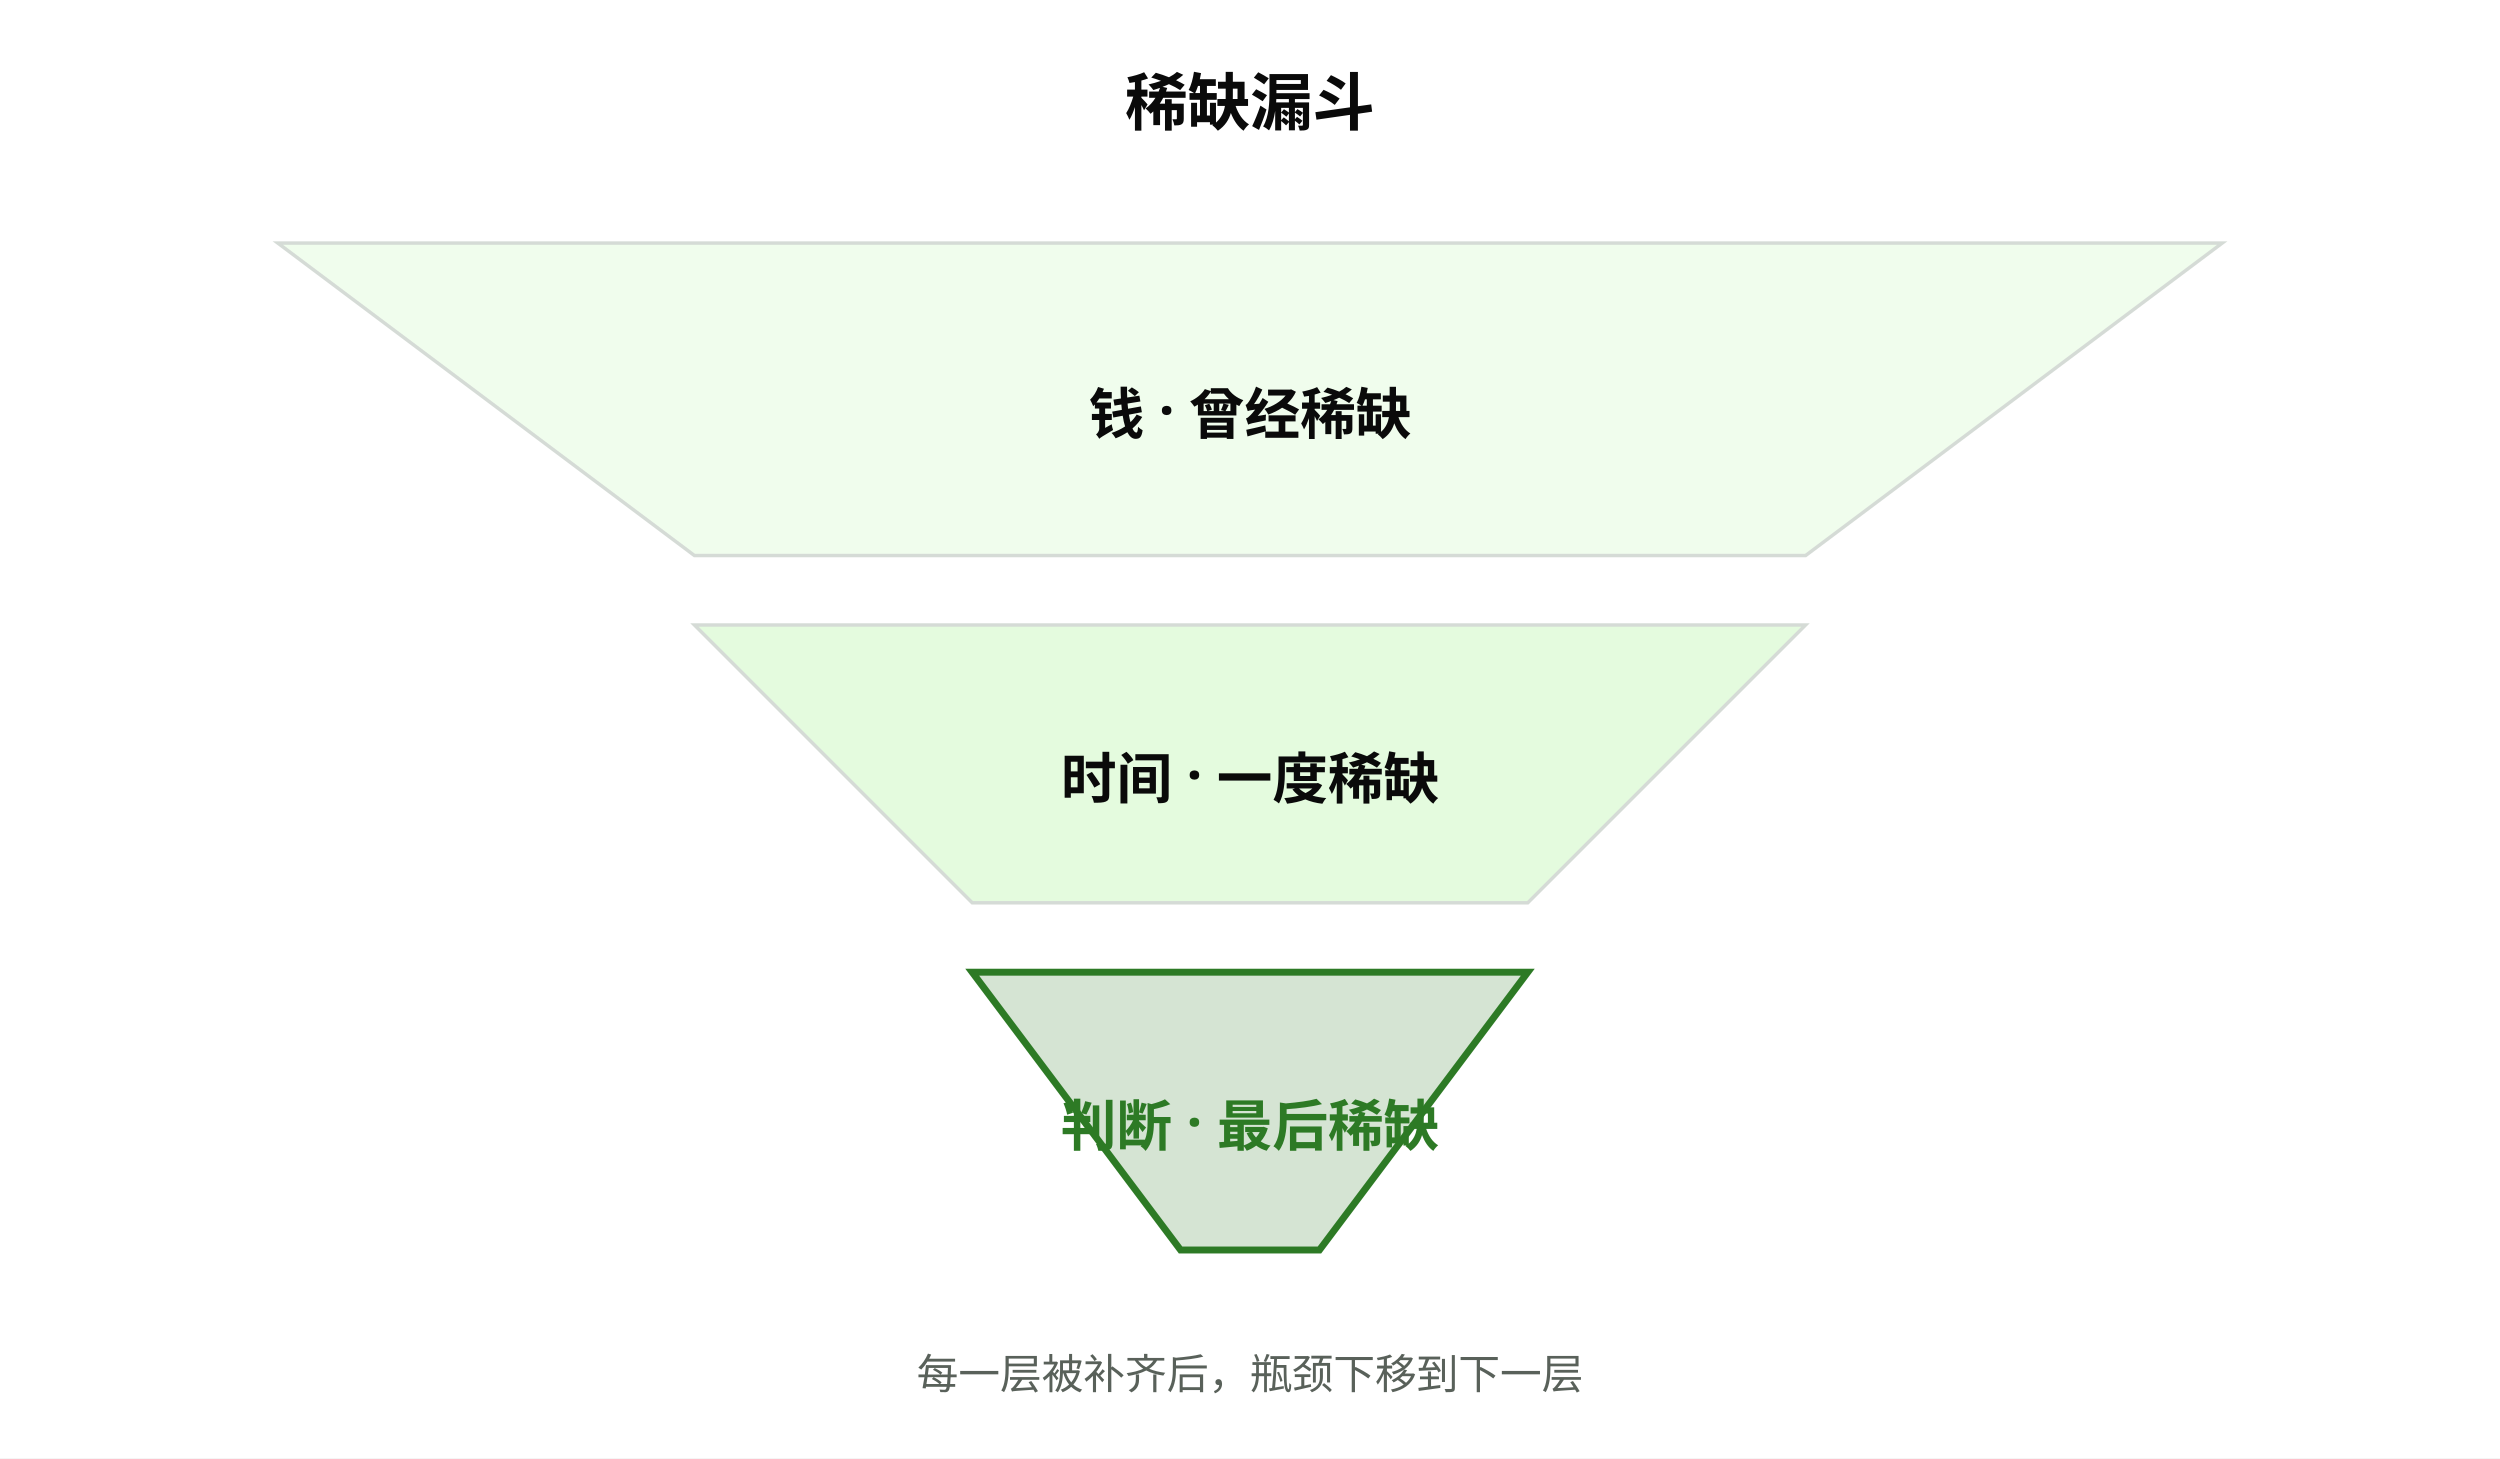
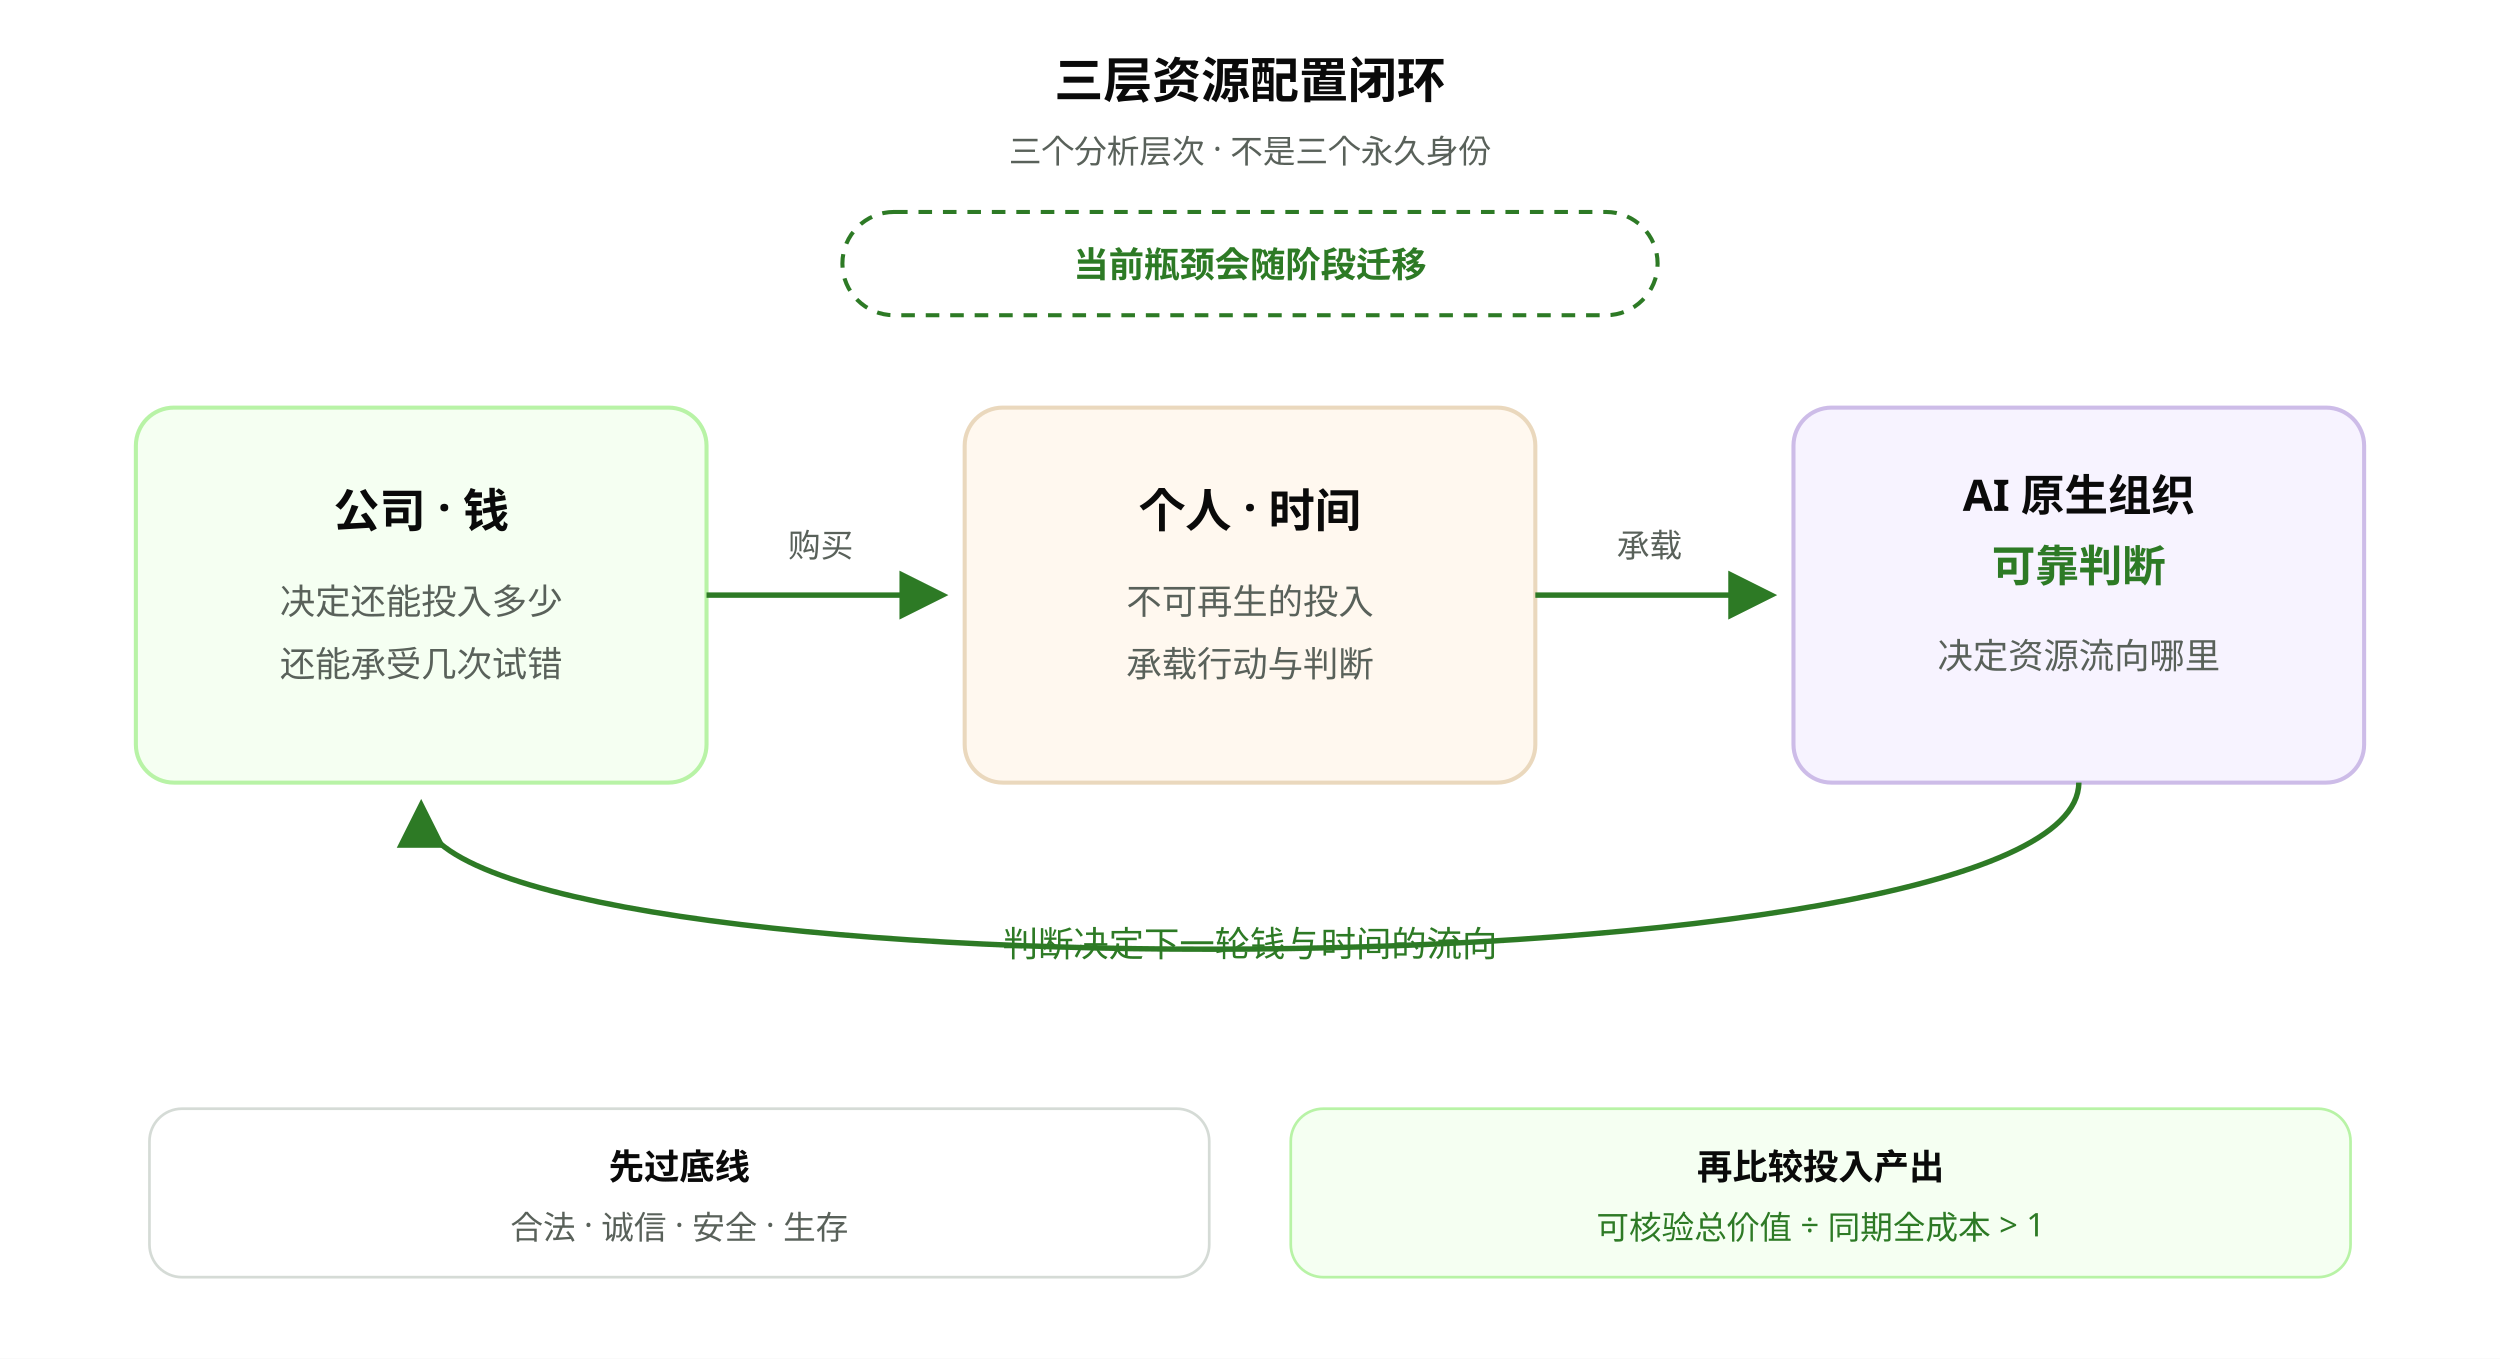
- <svg xmlns="http://www.w3.org/2000/svg" viewBox="0 0 720 420" role="img">
-   <rect width="720" height="420" fill="#fff" />
-   <text x="360" y="36" text-anchor="middle" font-family="PingFang SC, Microsoft YaHei, sans-serif" font-size="18" font-weight="700" fill="#0a0a0a">稀缺漏斗</text>
-   <polygon points="80,70 640,70 520,160 200,160" fill="#6bed4a" fill-opacity="0.1" stroke="#d5dbd6" />
-   <text x="360" y="125" text-anchor="middle" font-family="PingFang SC, Microsoft YaHei, sans-serif" font-size="16" font-weight="700" fill="#0a0a0a">钱 · 曾经稀缺</text>
-   <polygon points="200,180 520,180 440,260 280,260" fill="#6bed4a" fill-opacity="0.18" stroke="#d5dbd6" />
-   <text x="360" y="230" text-anchor="middle" font-family="PingFang SC, Microsoft YaHei, sans-serif" font-size="16" font-weight="700" fill="#0a0a0a">时间 · 一度稀缺</text>
-   <polygon points="280,280 440,280 380,360 340,360" fill="#2d7a25" fill-opacity="0.2" stroke="#2d7a25" stroke-width="2" />
-   <text x="360" y="330" text-anchor="middle" font-family="PingFang SC, Microsoft YaHei, sans-serif" font-size="16" font-weight="700" fill="#2d7a25">判断 · 最后稀缺</text>
-   <text x="360" y="400" text-anchor="middle" font-family="PingFang SC, Microsoft YaHei, sans-serif" font-size="12" fill="#59615a">每一层被补齐后，瓶颈下移到下一层</text>
+ <svg xmlns="http://www.w3.org/2000/svg" viewBox="0 0 920 500" role="img" aria-labelledby="title desc">
+   <defs>
+     <marker id="arrow" markerWidth="9" markerHeight="9" refX="7" refY="4.5" orient="auto">
+       <path d="M0,0 L9,4.5 L0,9 Z" fill="#2d7a25" />
+     </marker>
+   </defs>
+   <rect width="920" height="500" fill="#ffffff" />
+   <text x="460" y="36" text-anchor="middle" font-family="PingFang SC, Microsoft YaHei, sans-serif" font-size="18" font-weight="700" fill="#0a0a0a">三层资源配置闭环</text>
+   <text x="460" y="60" text-anchor="middle" font-family="PingFang SC, Microsoft YaHei, sans-serif" font-size="12" fill="#59615a">三个分析层次 · 不是三个永久身份</text>
+   <rect x="310" y="78" width="300" height="38" rx="19" fill="#ffffff" stroke="#2d7a25" stroke-width="1.5" stroke-dasharray="5 4" />
+   <text x="460" y="102" text-anchor="middle" font-family="PingFang SC, Microsoft YaHei, sans-serif" font-size="13" font-weight="600" fill="#2d7a25">当前瓶颈会随阶段迁移</text>
+   <g font-family="PingFang SC, Microsoft YaHei, sans-serif">
+     <rect x="50" y="150" width="210" height="138" rx="14" fill="#f5fff2" stroke="#b8f3a6" stroke-width="1.5" />
+     <text x="155" y="194" text-anchor="middle" font-size="17" font-weight="700" fill="#0a0a0a">公司 · 钱</text>
+     <text x="155" y="226" text-anchor="middle" font-size="13" fill="#59615a">决定还能投入多少</text>
+     <text x="155" y="249" text-anchor="middle" font-size="13" fill="#59615a">还能承受几次试错</text>
+     <rect x="355" y="150" width="210" height="138" rx="14" fill="#fff8ef" stroke="#ead8bd" stroke-width="1.5" />
+     <text x="460" y="194" text-anchor="middle" font-size="17" font-weight="700" fill="#0a0a0a">个人 · 时间</text>
+     <text x="460" y="226" text-anchor="middle" font-size="13" fill="#59615a">不可再生的投入</text>
+     <text x="460" y="249" text-anchor="middle" font-size="13" fill="#59615a">承载行动与判断</text>
+     <rect x="660" y="150" width="210" height="138" rx="14" fill="#f7f3ff" stroke="#cdbce8" stroke-width="1.5" />
+     <text x="765" y="188" text-anchor="middle" font-size="16" font-weight="700" fill="#0a0a0a">AI 原生组织</text>
+     <text x="765" y="214" text-anchor="middle" font-size="16" font-weight="700" fill="#2d7a25">可靠判断</text>
+     <text x="765" y="246" text-anchor="middle" font-size="13" fill="#59615a">决定资源流向哪里</text>
+   </g>
+   <line x1="260" y1="219" x2="345" y2="219" stroke="#2d7a25" stroke-width="2" marker-end="url(#arrow)" />
+   <text x="302" y="205" text-anchor="middle" font-family="PingFang SC, Microsoft YaHei, sans-serif" font-size="12" fill="#59615a">购买</text>
+   <line x1="565" y1="219" x2="650" y2="219" stroke="#2d7a25" stroke-width="2" marker-end="url(#arrow)" />
+   <text x="607" y="205" text-anchor="middle" font-family="PingFang SC, Microsoft YaHei, sans-serif" font-size="12" fill="#59615a">承载</text>
+   <path d="M765,288 C765,368 155,368 155,298" fill="none" stroke="#2d7a25" stroke-width="2" marker-end="url(#arrow)" />
+   <text x="460" y="352" text-anchor="middle" font-family="PingFang SC, Microsoft YaHei, sans-serif" font-size="13" fill="#2d7a25">判断决定下一轮钱与时间的流向</text>
+   <rect x="55" y="408" width="390" height="62" rx="12" fill="#ffffff" stroke="#d5dbd6" />
+   <text x="250" y="434" text-anchor="middle" font-family="PingFang SC, Microsoft YaHei, sans-serif" font-size="13" font-weight="600" fill="#0a0a0a">先过底线</text>
+   <text x="250" y="456" text-anchor="middle" font-family="PingFang SC, Microsoft YaHei, sans-serif" font-size="12" fill="#59615a">合法 · 诚信 · 安全 · 生存</text>
+   <rect x="475" y="408" width="390" height="62" rx="12" fill="#f5fff2" stroke="#b8f3a6" />
+   <text x="670" y="434" text-anchor="middle" font-family="PingFang SC, Microsoft YaHei, sans-serif" font-size="13" font-weight="600" fill="#0a0a0a">再比较投入产出</text>
+   <text x="670" y="456" text-anchor="middle" font-family="PingFang SC, Microsoft YaHei, sans-serif" font-size="12" fill="#2d7a25">可核验总价值 ÷ 同期全成本 &gt; 1</text>
</svg>
